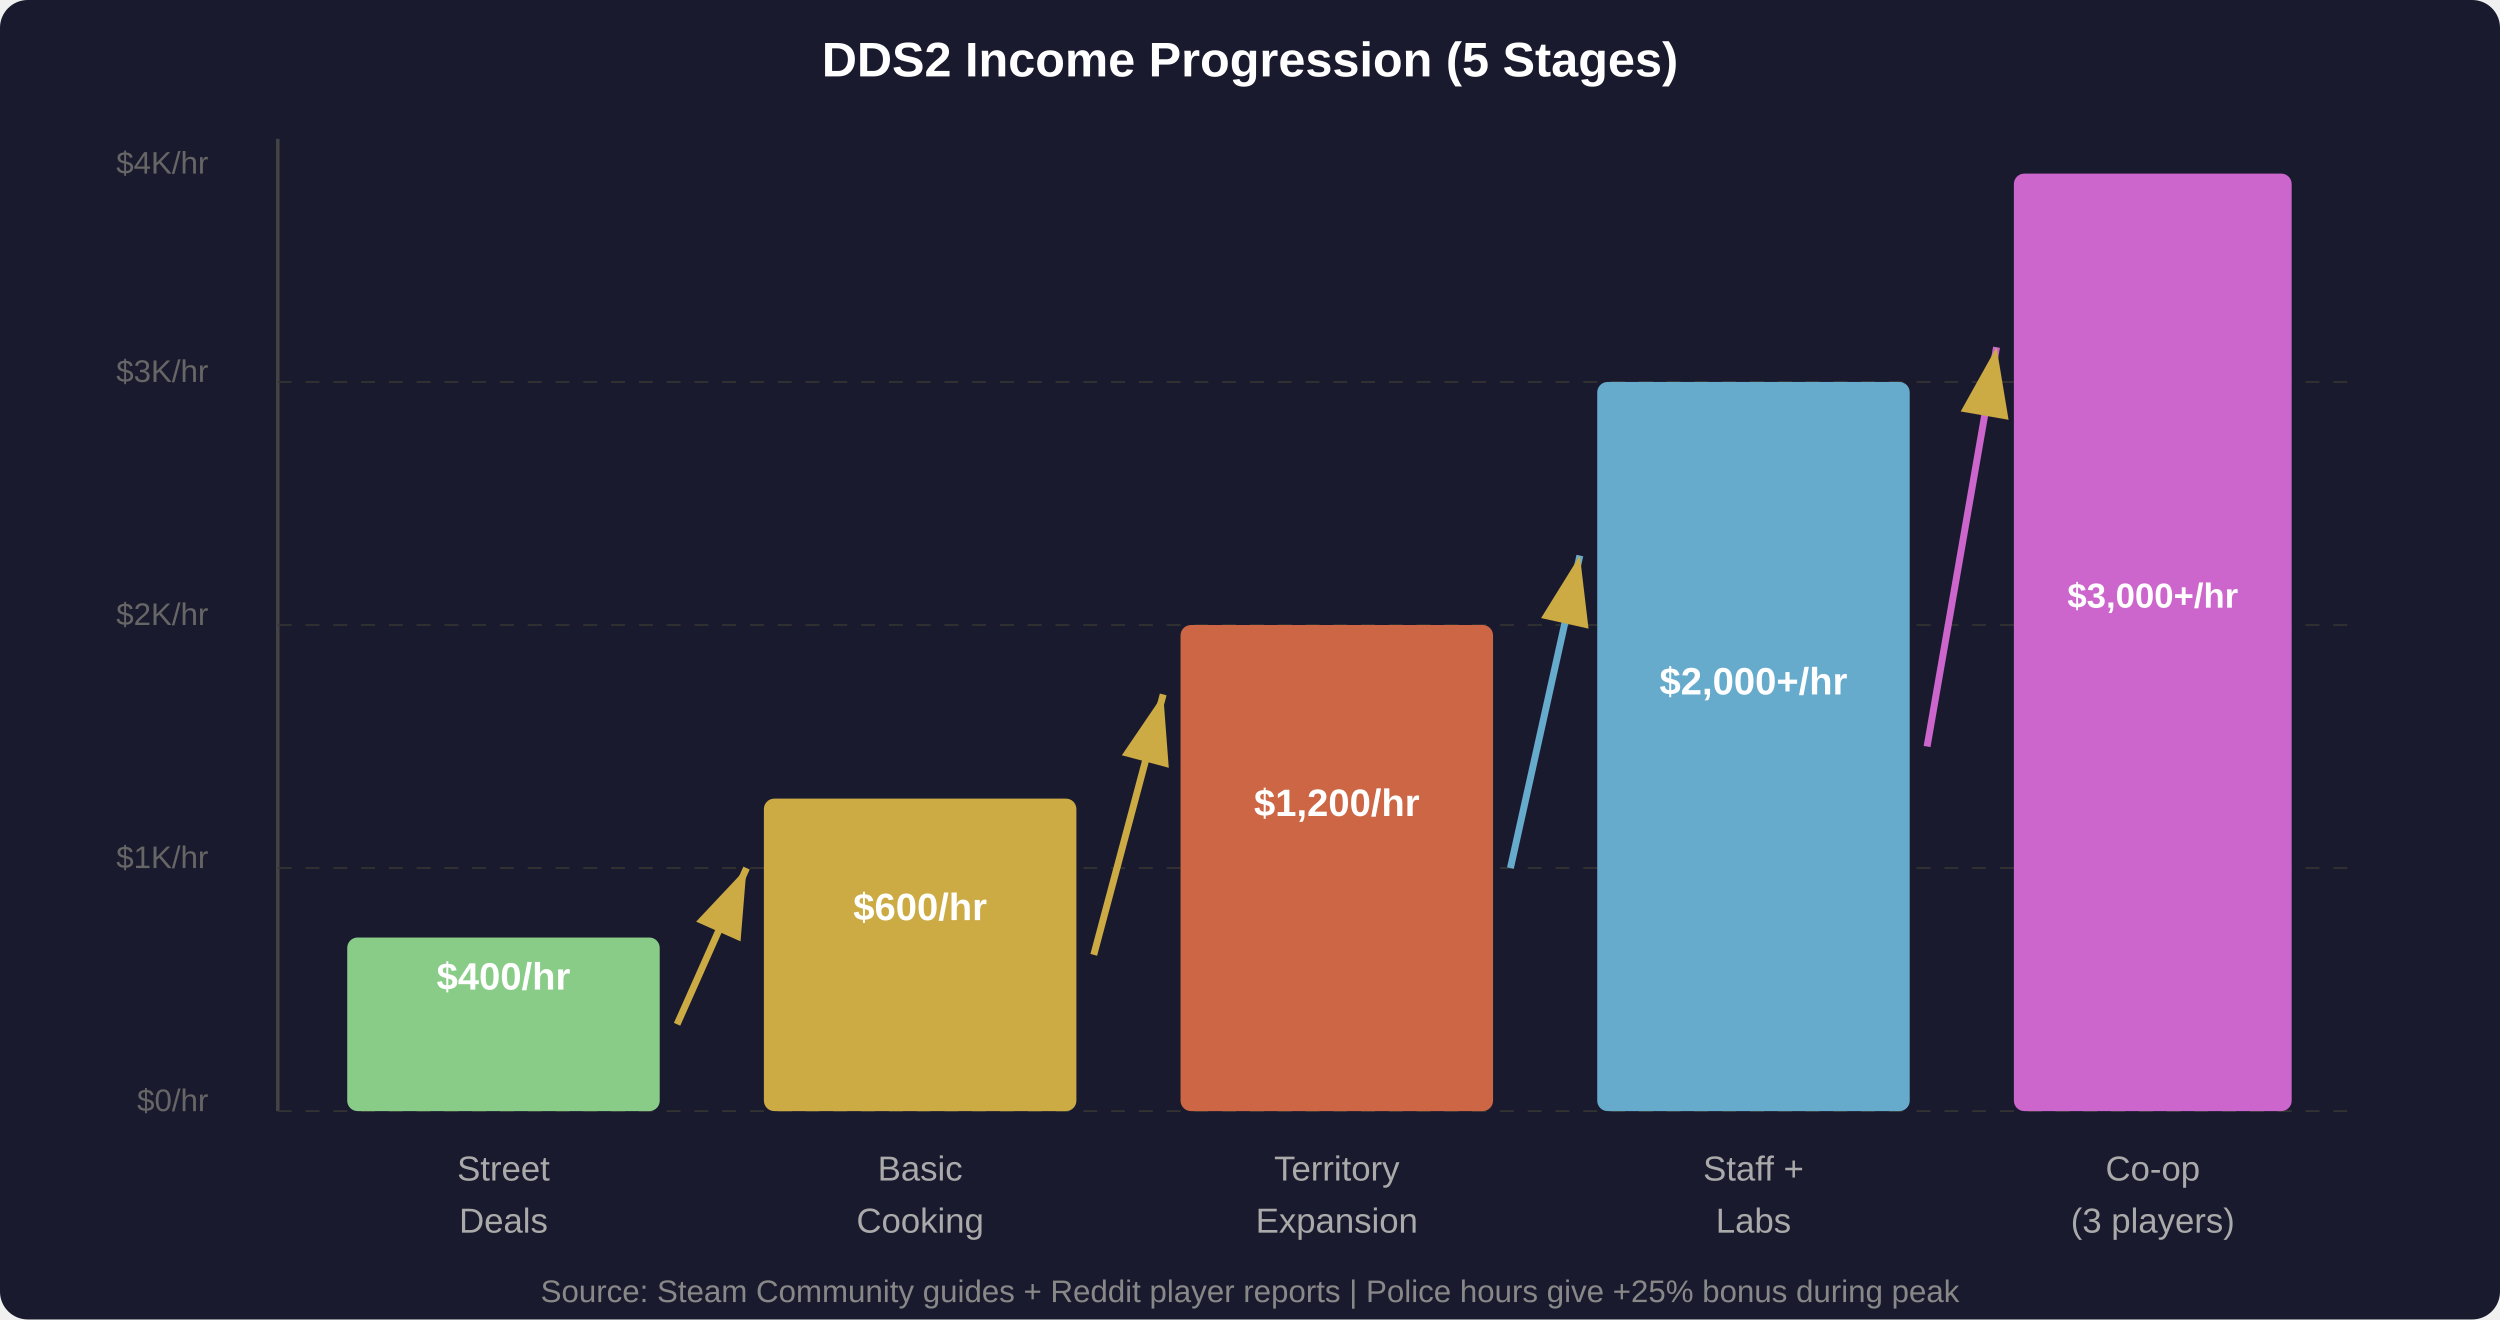
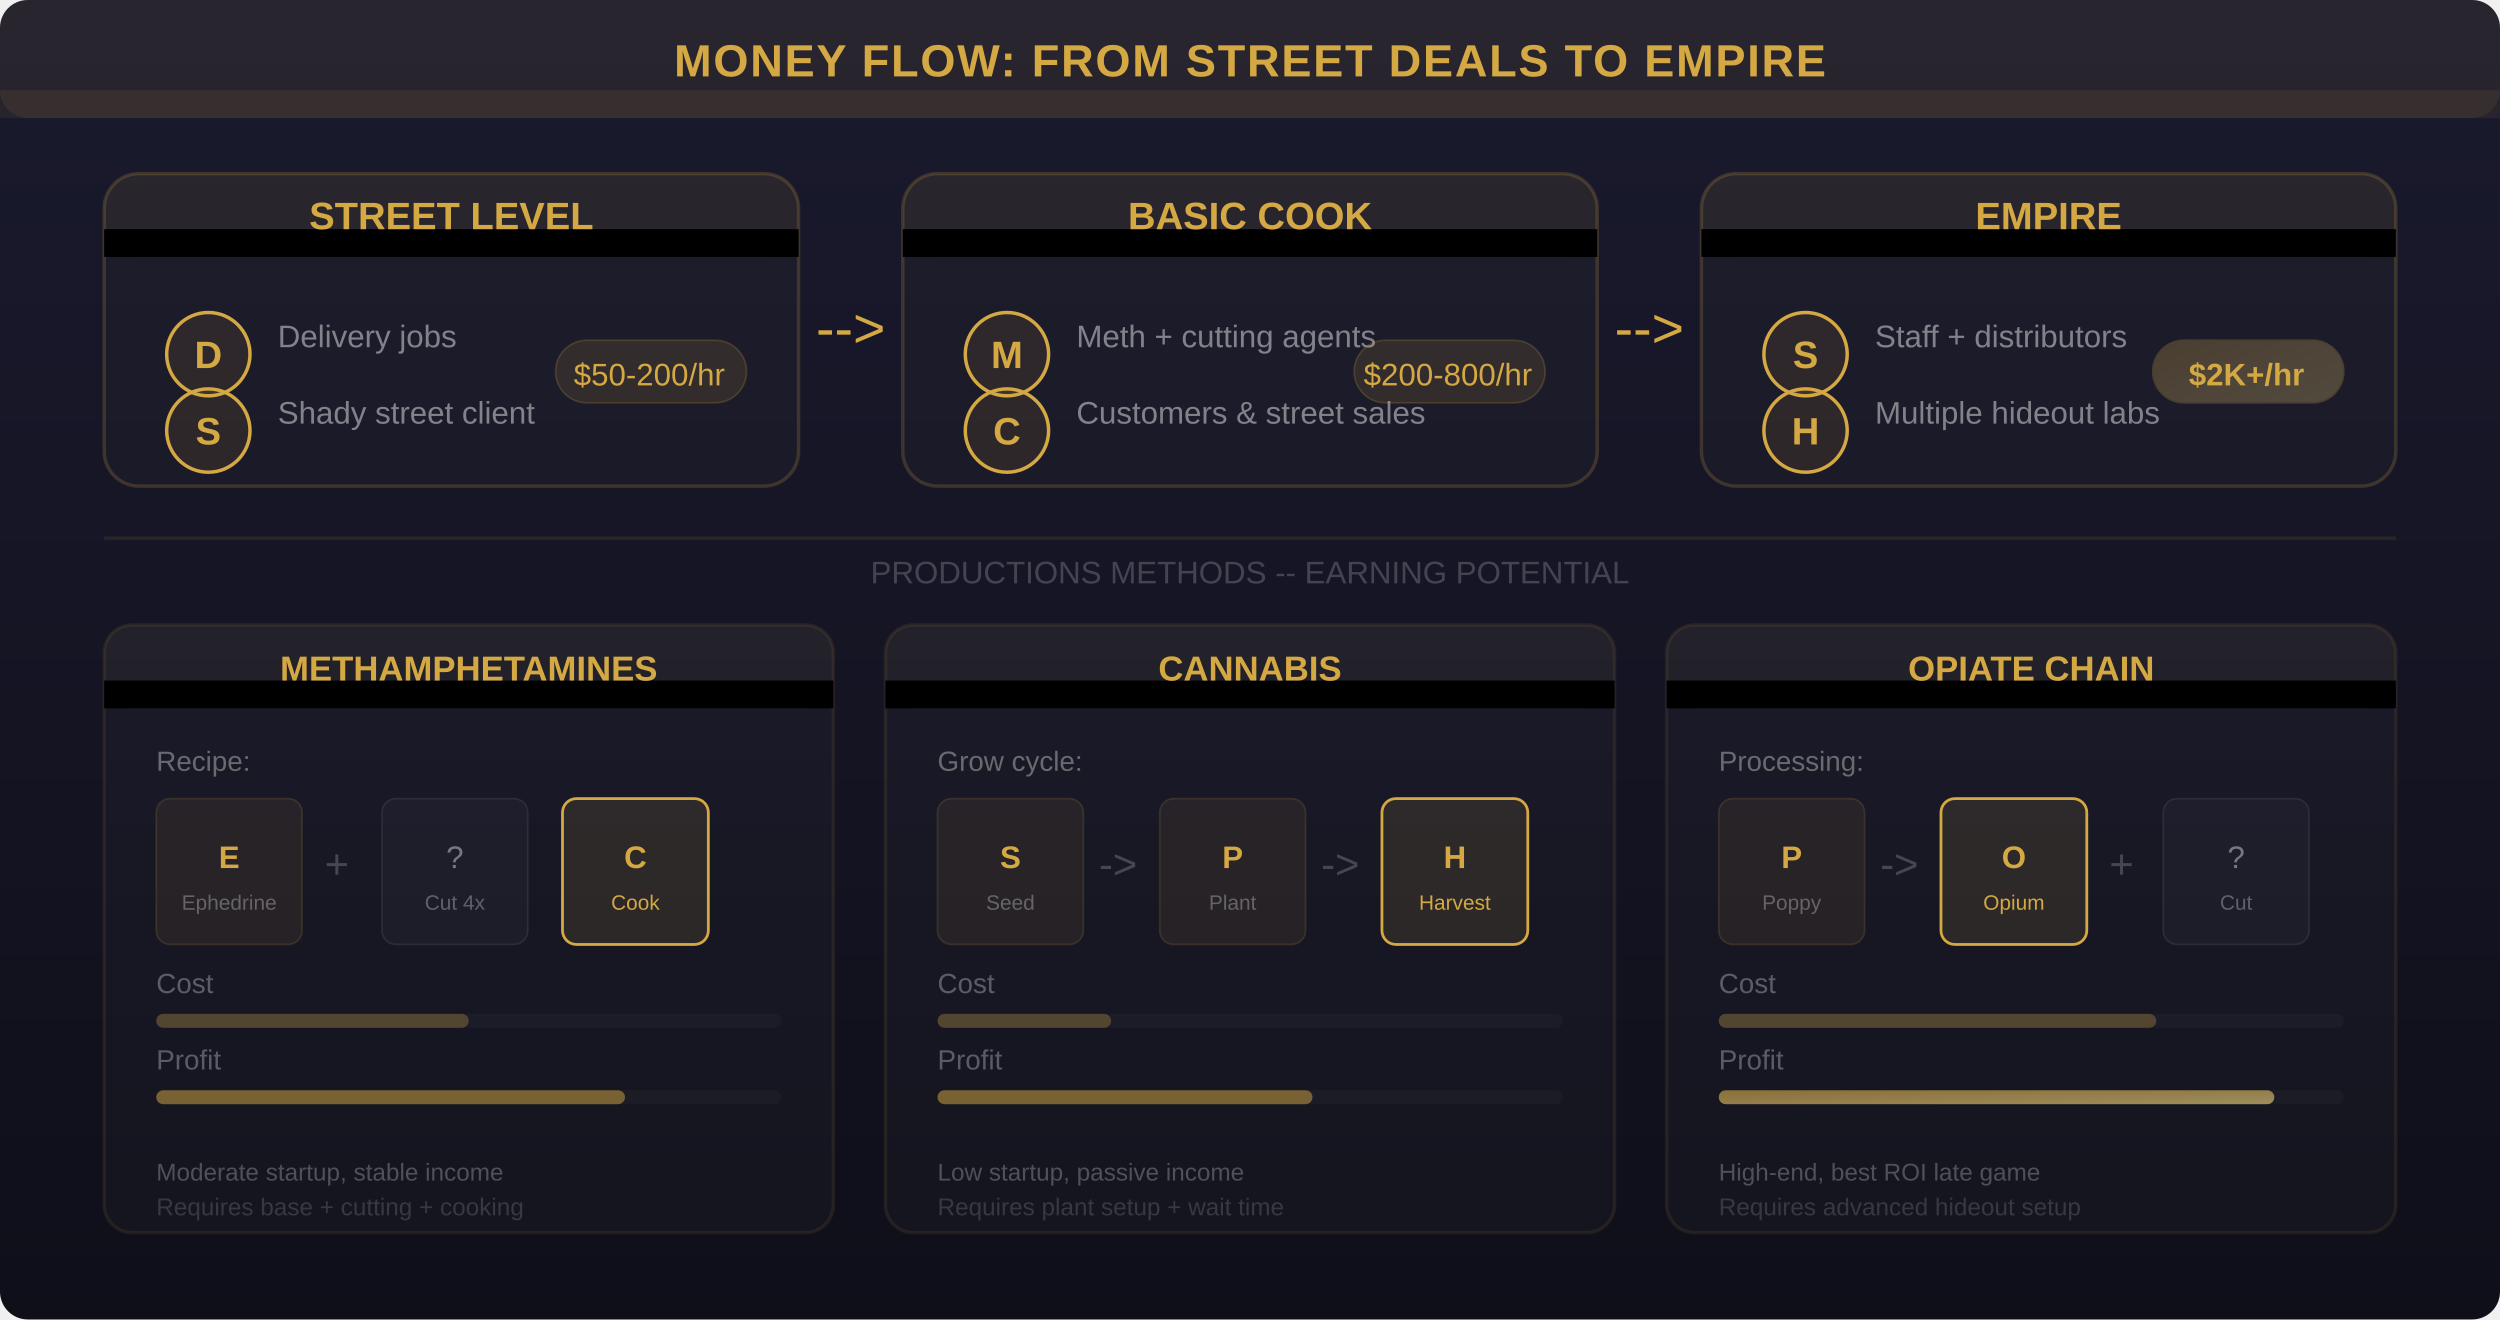
<svg xmlns="http://www.w3.org/2000/svg" viewBox="0 0 720 380" width="720" height="380">
  <defs>
-     <marker id="arrowG" markerWidth="10" markerHeight="7" refX="10" refY="3.5" orient="auto">
-       <polygon points="0 0, 10 3.5, 0 7" fill="#44cc88" />
-     </marker>
-     <marker id="arrowY" markerWidth="10" markerHeight="7" refX="10" refY="3.5" orient="auto">
-       <polygon points="0 0, 10 3.5, 0 7" fill="#ccaa44" />
-     </marker>
+     <linearGradient id="bg" x1="0" y1="0" x2="0" y2="1">
+       <stop offset="0%" stop-color="#1a1a2e" />
+       <stop offset="100%" stop-color="#0f0f1a" />
+     </linearGradient>
+     <linearGradient id="g1" x1="0" y1="0" x2="1" y2="1">
+       <stop offset="0%" stop-color="#d4a843" />
+       <stop offset="100%" stop-color="#f5d980" />
+     </linearGradient>
  </defs>
-   <rect width="720" height="380" fill="#1a1a2e" rx="8" />
-   <text x="360" y="22" text-anchor="middle" fill="#ffffff" font-family="Arial, sans-serif" font-size="14" font-weight="bold">DDS2 Income Progression (5 Stages)</text>
-   <line x1="80" y1="40" x2="80" y2="320" stroke="#444444" stroke-width="1" />
-   <text x="60" y="320" text-anchor="end" fill="#666666" font-family="Arial, sans-serif" font-size="9">$0/hr</text>
-   <text x="60" y="250" text-anchor="end" fill="#666666" font-family="Arial, sans-serif" font-size="9">$1K/hr</text>
-   <text x="60" y="180" text-anchor="end" fill="#666666" font-family="Arial, sans-serif" font-size="9">$2K/hr</text>
-   <text x="60" y="110" text-anchor="end" fill="#666666" font-family="Arial, sans-serif" font-size="9">$3K/hr</text>
-   <text x="60" y="50" text-anchor="end" fill="#666666" font-family="Arial, sans-serif" font-size="9">$4K/hr</text>
-   <line x1="80" y1="320" x2="680" y2="320" stroke="#333333" stroke-width="0.5" stroke-dasharray="4,4" />
-   <line x1="80" y1="250" x2="680" y2="250" stroke="#333333" stroke-width="0.5" stroke-dasharray="4,4" />
-   <line x1="80" y1="180" x2="680" y2="180" stroke="#333333" stroke-width="0.5" stroke-dasharray="4,4" />
-   <line x1="80" y1="110" x2="680" y2="110" stroke="#333333" stroke-width="0.5" stroke-dasharray="4,4" />
-   <rect x="100" y="270" width="90" height="50" rx="3" fill="#88cc88" />
-   <text x="145" y="285" text-anchor="middle" fill="#ffffff" font-family="Arial, sans-serif" font-size="11" font-weight="bold">$400/hr</text>
-   <text x="145" y="340" text-anchor="middle" fill="#aaaaaa" font-family="Arial, sans-serif" font-size="10">Street</text>
-   <text x="145" y="355" text-anchor="middle" fill="#aaaaaa" font-family="Arial, sans-serif" font-size="10">Deals</text>
-   <line x1="195" y1="295" x2="215" y2="250" stroke="#ccaa44" stroke-width="2" marker-end="url(#arrowY)" />
-   <rect x="220" y="230" width="90" height="90" rx="3" fill="#ccaa44" />
-   <text x="265" y="265" text-anchor="middle" fill="#ffffff" font-family="Arial, sans-serif" font-size="11" font-weight="bold">$600/hr</text>
-   <text x="265" y="340" text-anchor="middle" fill="#aaaaaa" font-family="Arial, sans-serif" font-size="10">Basic</text>
-   <text x="265" y="355" text-anchor="middle" fill="#aaaaaa" font-family="Arial, sans-serif" font-size="10">Cooking</text>
-   <line x1="315" y1="275" x2="335" y2="200" stroke="#ccaa44" stroke-width="2" marker-end="url(#arrowY)" />
-   <rect x="340" y="180" width="90" height="140" rx="3" fill="#cc6644" />
-   <text x="385" y="235" text-anchor="middle" fill="#ffffff" font-family="Arial, sans-serif" font-size="11" font-weight="bold">$1,200/hr</text>
-   <text x="385" y="340" text-anchor="middle" fill="#aaaaaa" font-family="Arial, sans-serif" font-size="10">Territory</text>
-   <text x="385" y="355" text-anchor="middle" fill="#aaaaaa" font-family="Arial, sans-serif" font-size="10">Expansion</text>
-   <line x1="435" y1="250" x2="455" y2="160" stroke="#66aacc" stroke-width="2" marker-end="url(#arrowY)" />
-   <rect x="460" y="110" width="90" height="210" rx="3" fill="#66aacc" />
-   <text x="505" y="200" text-anchor="middle" fill="#ffffff" font-family="Arial, sans-serif" font-size="11" font-weight="bold">$2,000+/hr</text>
-   <text x="505" y="340" text-anchor="middle" fill="#aaaaaa" font-family="Arial, sans-serif" font-size="10">Staff +</text>
-   <text x="505" y="355" text-anchor="middle" fill="#aaaaaa" font-family="Arial, sans-serif" font-size="10">Labs</text>
-   <line x1="555" y1="215" x2="575" y2="100" stroke="#cc66cc" stroke-width="2" marker-end="url(#arrowY)" />
-   <rect x="580" y="50" width="80" height="270" rx="3" fill="#cc66cc" />
-   <text x="620" y="175" text-anchor="middle" fill="#ffffff" font-family="Arial, sans-serif" font-size="10" font-weight="bold">$3,000+/hr</text>
-   <text x="620" y="340" text-anchor="middle" fill="#aaaaaa" font-family="Arial, sans-serif" font-size="10">Co-op</text>
-   <text x="620" y="355" text-anchor="middle" fill="#aaaaaa" font-family="Arial, sans-serif" font-size="10">(3 players)</text>
-   <text x="360" y="375" text-anchor="middle" fill="#888888" font-family="Arial, sans-serif" font-size="9">Source: Steam Community guides + Reddit player reports | Police hours give +25% bonus during peak</text>
+   <rect width="720" height="380" fill="url(#bg)" rx="8" />
+   <rect x="0" y="0" width="720" height="34" fill="rgba(212,168,67,0.08)" rx="8" />
+   <rect x="0" y="26" width="720" height="8" fill="rgba(212,168,67,0.08)" />
+   <text x="360" y="22" text-anchor="middle" fill="#d4a843" font-family="'Segoe UI',Arial,sans-serif" font-size="13" font-weight="bold" letter-spacing="0.5">MONEY FLOW: FROM STREET DEALS TO EMPIRE</text>
+   <rect x="30" y="50" width="200" height="90" rx="10" fill="rgba(212,168,67,0.03)" stroke="rgba(212,168,67,0.2)" stroke-width="1" />
+   <rect x="30" y="50" width="200" height="24" rx="10" fill="rgba(212,168,67,0.07)" />
+   <rect x="30" y="66" width="200" height="8" />
+   <text x="130" y="66" text-anchor="middle" fill="#d4a843" font-family="Arial,sans-serif" font-size="11" font-weight="bold">STREET LEVEL</text>
+   <circle cx="60" cy="102" r="12" fill="rgba(212,168,67,0.1)" stroke="#d4a843" stroke-width="1" />
+   <text x="60" y="106" text-anchor="middle" fill="#d4a843" font-family="Arial,sans-serif" font-size="11" font-weight="bold">D</text>
+   <text x="80" y="100" fill="rgba(255,255,255,0.45)" font-family="Arial,sans-serif" font-size="9">Delivery jobs</text>
+   <circle cx="60" cy="124" r="12" fill="rgba(212,168,67,0.1)" stroke="#d4a843" stroke-width="1" />
+   <text x="60" y="128" text-anchor="middle" fill="#d4a843" font-family="Arial,sans-serif" font-size="11" font-weight="bold">S</text>
+   <text x="80" y="122" fill="rgba(255,255,255,0.45)" font-family="Arial,sans-serif" font-size="9">Shady street client</text>
+   <rect x="160" y="98" width="55" height="18" rx="9" fill="rgba(212,168,67,0.12)" stroke="rgba(212,168,67,0.2)" stroke-width="0.5" />
+   <text x="187" y="111" text-anchor="middle" fill="#d4a843" font-family="Arial,sans-serif" font-size="9">$50-200/hr</text>
+   <text x="245" y="100" text-anchor="middle" fill="#d4a843" font-family="Arial,sans-serif" font-size="16">--&gt;</text>
+   <rect x="260" y="50" width="200" height="90" rx="10" fill="rgba(212,168,67,0.03)" stroke="rgba(212,168,67,0.2)" stroke-width="1" />
+   <rect x="260" y="50" width="200" height="24" rx="10" fill="rgba(212,168,67,0.07)" />
+   <rect x="260" y="66" width="200" height="8" />
+   <text x="360" y="66" text-anchor="middle" fill="#d4a843" font-family="Arial,sans-serif" font-size="11" font-weight="bold">BASIC COOK</text>
+   <circle cx="290" cy="102" r="12" fill="rgba(212,168,67,0.1)" stroke="#d4a843" stroke-width="1" />
+   <text x="290" y="106" text-anchor="middle" fill="#d4a843" font-family="Arial,sans-serif" font-size="11" font-weight="bold">M</text>
+   <text x="310" y="100" fill="rgba(255,255,255,0.45)" font-family="Arial,sans-serif" font-size="9">Meth + cutting agents</text>
+   <circle cx="290" cy="124" r="12" fill="rgba(212,168,67,0.1)" stroke="#d4a843" stroke-width="1" />
+   <text x="290" y="128" text-anchor="middle" fill="#d4a843" font-family="Arial,sans-serif" font-size="11" font-weight="bold">C</text>
+   <text x="310" y="122" fill="rgba(255,255,255,0.45)" font-family="Arial,sans-serif" font-size="9">Customers &amp; street sales</text>
+   <rect x="390" y="98" width="55" height="18" rx="9" fill="rgba(212,168,67,0.12)" stroke="rgba(212,168,67,0.2)" stroke-width="0.5" />
+   <text x="417" y="111" text-anchor="middle" fill="#d4a843" font-family="Arial,sans-serif" font-size="9">$200-800/hr</text>
+   <text x="475" y="100" text-anchor="middle" fill="#d4a843" font-family="Arial,sans-serif" font-size="16">--&gt;</text>
+   <rect x="490" y="50" width="200" height="90" rx="10" fill="rgba(212,168,67,0.03)" stroke="rgba(212,168,67,0.2)" stroke-width="1" />
+   <rect x="490" y="50" width="200" height="24" rx="10" fill="rgba(212,168,67,0.07)" />
+   <rect x="490" y="66" width="200" height="8" />
+   <text x="590" y="66" text-anchor="middle" fill="#d4a843" font-family="Arial,sans-serif" font-size="11" font-weight="bold">EMPIRE</text>
+   <circle cx="520" cy="102" r="12" fill="rgba(212,168,67,0.1)" stroke="#d4a843" stroke-width="1" />
+   <text x="520" y="106" text-anchor="middle" fill="#d4a843" font-family="Arial,sans-serif" font-size="11" font-weight="bold">S</text>
+   <text x="540" y="100" fill="rgba(255,255,255,0.45)" font-family="Arial,sans-serif" font-size="9">Staff + distributors</text>
+   <circle cx="520" cy="124" r="12" fill="rgba(212,168,67,0.1)" stroke="#d4a843" stroke-width="1" />
+   <text x="520" y="128" text-anchor="middle" fill="#d4a843" font-family="Arial,sans-serif" font-size="11" font-weight="bold">H</text>
+   <text x="540" y="122" fill="rgba(255,255,255,0.45)" font-family="Arial,sans-serif" font-size="9">Multiple hideout labs</text>
+   <rect x="620" y="98" width="55" height="18" rx="9" fill="url(#g1)" opacity="0.25" stroke="#d4a843" stroke-width="0.5" />
+   <text x="647" y="111" text-anchor="middle" fill="#d4a843" font-family="Arial,sans-serif" font-size="9" font-weight="bold">$2K+/hr</text>
+   <line x1="30" y1="155" x2="690" y2="155" stroke="rgba(212,168,67,0.1)" stroke-width="1" />
+   <text x="360" y="168" text-anchor="middle" fill="rgba(255,255,255,0.2)" font-family="Arial,sans-serif" font-size="9">PRODUCTIONS METHODS -- EARNING POTENTIAL</text>
+   <rect x="30" y="180" width="210" height="175" rx="8" fill="rgba(255,255,255,0.02)" stroke="rgba(212,168,67,0.1)" stroke-width="1" />
+   <rect x="30" y="180" width="210" height="24" rx="8" fill="rgba(212,168,67,0.05)" />
+   <rect x="30" y="196" width="210" height="8" />
+   <text x="135" y="196" text-anchor="middle" fill="#d4a843" font-family="Arial,sans-serif" font-size="10" font-weight="bold">METHAMPHETAMINES</text>
+   <text x="45" y="222" fill="rgba(255,255,255,0.35)" font-family="Arial,sans-serif" font-size="8">Recipe:</text>
+   <rect x="45" y="230" width="42" height="42" rx="4" fill="rgba(212,168,67,0.08)" stroke="rgba(212,168,67,0.15)" stroke-width="0.5" />
+   <text x="66" y="250" text-anchor="middle" fill="#d4a843" font-family="Arial,sans-serif" font-size="9" font-weight="bold">E</text>
+   <text x="66" y="262" text-anchor="middle" fill="rgba(255,255,255,0.3)" font-family="Arial,sans-serif" font-size="6">Ephedrine</text>
+   <text x="97" y="253" text-anchor="middle" fill="rgba(255,255,255,0.2)" font-family="Arial,sans-serif" font-size="12">+</text>
+   <rect x="110" y="230" width="42" height="42" rx="4" fill="rgba(255,255,255,0.03)" stroke="rgba(255,255,255,0.08)" stroke-width="0.5" />
+   <text x="131" y="250" text-anchor="middle" fill="rgba(255,255,255,0.4)" font-family="Arial,sans-serif" font-size="9">?</text>
+   <text x="131" y="262" text-anchor="middle" fill="rgba(255,255,255,0.3)" font-family="Arial,sans-serif" font-size="6">Cut 4x</text>
+   <rect x="162" y="230" width="42" height="42" rx="4" fill="rgba(212,168,67,0.12)" stroke="#d4a843" stroke-width="0.8" />
+   <text x="183" y="250" text-anchor="middle" fill="#d4a843" font-family="Arial,sans-serif" font-size="9" font-weight="bold">C</text>
+   <text x="183" y="262" text-anchor="middle" fill="#d4a843" font-family="Arial,sans-serif" font-size="6">Cook</text>
+   <text x="45" y="286" fill="rgba(255,255,255,0.3)" font-family="Arial,sans-serif" font-size="8">Cost</text>
+   <rect x="45" y="292" width="180" height="4" rx="2" fill="rgba(255,255,255,0.03)" />
+   <rect x="45" y="292" width="90" height="4" rx="2" fill="rgba(212,168,67,0.3)" />
+   <text x="45" y="308" fill="rgba(255,255,255,0.3)" font-family="Arial,sans-serif" font-size="8">Profit</text>
+   <rect x="45" y="314" width="180" height="4" rx="2" fill="rgba(255,255,255,0.03)" />
+   <rect x="45" y="314" width="135" height="4" rx="2" fill="rgba(212,168,67,0.5)" />
+   <text x="45" y="340" fill="rgba(255,255,255,0.25)" font-family="Arial,sans-serif" font-size="7">Moderate startup, stable income</text>
+   <text x="45" y="350" fill="rgba(255,255,255,0.15)" font-family="Arial,sans-serif" font-size="7">Requires base + cutting + cooking</text>
+   <rect x="255" y="180" width="210" height="175" rx="8" fill="rgba(255,255,255,0.02)" stroke="rgba(212,168,67,0.1)" stroke-width="1" />
+   <rect x="255" y="180" width="210" height="24" rx="8" fill="rgba(212,168,67,0.05)" />
+   <rect x="255" y="196" width="210" height="8" />
+   <text x="360" y="196" text-anchor="middle" fill="#d4a843" font-family="Arial,sans-serif" font-size="10" font-weight="bold">CANNABIS</text>
+   <text x="270" y="222" fill="rgba(255,255,255,0.35)" font-family="Arial,sans-serif" font-size="8">Grow cycle:</text>
+   <rect x="270" y="230" width="42" height="42" rx="4" fill="rgba(212,168,67,0.08)" stroke="rgba(212,168,67,0.15)" stroke-width="0.5" />
+   <text x="291" y="250" text-anchor="middle" fill="#d4a843" font-family="Arial,sans-serif" font-size="9" font-weight="bold">S</text>
+   <text x="291" y="262" text-anchor="middle" fill="rgba(255,255,255,0.3)" font-family="Arial,sans-serif" font-size="6">Seed</text>
+   <text x="322" y="253" text-anchor="middle" fill="rgba(255,255,255,0.2)" font-family="Arial,sans-serif" font-size="12">-&gt;</text>
+   <rect x="334" y="230" width="42" height="42" rx="4" fill="rgba(212,168,67,0.08)" stroke="rgba(212,168,67,0.15)" stroke-width="0.5" />
+   <text x="355" y="250" text-anchor="middle" fill="#d4a843" font-family="Arial,sans-serif" font-size="9" font-weight="bold">P</text>
+   <text x="355" y="262" text-anchor="middle" fill="rgba(255,255,255,0.3)" font-family="Arial,sans-serif" font-size="6">Plant</text>
+   <text x="386" y="253" text-anchor="middle" fill="rgba(255,255,255,0.2)" font-family="Arial,sans-serif" font-size="12">-&gt;</text>
+   <rect x="398" y="230" width="42" height="42" rx="4" fill="rgba(212,168,67,0.12)" stroke="#d4a843" stroke-width="0.8" />
+   <text x="419" y="250" text-anchor="middle" fill="#d4a843" font-family="Arial,sans-serif" font-size="9" font-weight="bold">H</text>
+   <text x="419" y="262" text-anchor="middle" fill="#d4a843" font-family="Arial,sans-serif" font-size="6">Harvest</text>
+   <text x="270" y="286" fill="rgba(255,255,255,0.3)" font-family="Arial,sans-serif" font-size="8">Cost</text>
+   <rect x="270" y="292" width="180" height="4" rx="2" fill="rgba(255,255,255,0.03)" />
+   <rect x="270" y="292" width="50" height="4" rx="2" fill="rgba(212,168,67,0.3)" />
+   <text x="270" y="308" fill="rgba(255,255,255,0.3)" font-family="Arial,sans-serif" font-size="8">Profit</text>
+   <rect x="270" y="314" width="180" height="4" rx="2" fill="rgba(255,255,255,0.03)" />
+   <rect x="270" y="314" width="108" height="4" rx="2" fill="rgba(212,168,67,0.5)" />
+   <text x="270" y="340" fill="rgba(255,255,255,0.25)" font-family="Arial,sans-serif" font-size="7">Low startup, passive income</text>
+   <text x="270" y="350" fill="rgba(255,255,255,0.15)" font-family="Arial,sans-serif" font-size="7">Requires plant setup + wait time</text>
+   <rect x="480" y="180" width="210" height="175" rx="8" fill="rgba(255,255,255,0.02)" stroke="rgba(212,168,67,0.1)" stroke-width="1" />
+   <rect x="480" y="180" width="210" height="24" rx="8" fill="rgba(212,168,67,0.05)" />
+   <rect x="480" y="196" width="210" height="8" />
+   <text x="585" y="196" text-anchor="middle" fill="#d4a843" font-family="Arial,sans-serif" font-size="10" font-weight="bold">OPIATE CHAIN</text>
+   <text x="495" y="222" fill="rgba(255,255,255,0.35)" font-family="Arial,sans-serif" font-size="8">Processing:</text>
+   <rect x="495" y="230" width="42" height="42" rx="4" fill="rgba(212,168,67,0.08)" stroke="rgba(212,168,67,0.15)" stroke-width="0.5" />
+   <text x="516" y="250" text-anchor="middle" fill="#d4a843" font-family="Arial,sans-serif" font-size="9" font-weight="bold">P</text>
+   <text x="516" y="262" text-anchor="middle" fill="rgba(255,255,255,0.3)" font-family="Arial,sans-serif" font-size="6">Poppy</text>
+   <text x="547" y="253" text-anchor="middle" fill="rgba(255,255,255,0.2)" font-family="Arial,sans-serif" font-size="12">-&gt;</text>
+   <rect x="559" y="230" width="42" height="42" rx="4" fill="rgba(212,168,67,0.12)" stroke="#d4a843" stroke-width="0.8" />
+   <text x="580" y="250" text-anchor="middle" fill="#d4a843" font-family="Arial,sans-serif" font-size="9" font-weight="bold">O</text>
+   <text x="580" y="262" text-anchor="middle" fill="#d4a843" font-family="Arial,sans-serif" font-size="6">Opium</text>
+   <text x="611" y="253" text-anchor="middle" fill="rgba(255,255,255,0.2)" font-family="Arial,sans-serif" font-size="12">+</text>
+   <rect x="623" y="230" width="42" height="42" rx="4" fill="rgba(255,255,255,0.03)" stroke="rgba(255,255,255,0.08)" stroke-width="0.5" />
+   <text x="644" y="250" text-anchor="middle" fill="rgba(255,255,255,0.4)" font-family="Arial,sans-serif" font-size="9">?</text>
+   <text x="644" y="262" text-anchor="middle" fill="rgba(255,255,255,0.3)" font-family="Arial,sans-serif" font-size="6">Cut</text>
+   <text x="495" y="286" fill="rgba(255,255,255,0.3)" font-family="Arial,sans-serif" font-size="8">Cost</text>
+   <rect x="495" y="292" width="180" height="4" rx="2" fill="rgba(255,255,255,0.03)" />
+   <rect x="495" y="292" width="126" height="4" rx="2" fill="rgba(212,168,67,0.3)" />
+   <text x="495" y="308" fill="rgba(255,255,255,0.3)" font-family="Arial,sans-serif" font-size="8">Profit</text>
+   <rect x="495" y="314" width="180" height="4" rx="2" fill="rgba(255,255,255,0.03)" />
+   <rect x="495" y="314" width="160" height="4" rx="2" fill="url(#g1)" opacity="0.6" />
+   <text x="495" y="340" fill="rgba(255,255,255,0.25)" font-family="Arial,sans-serif" font-size="7">High-end, best ROI late game</text>
+   <text x="495" y="350" fill="rgba(255,255,255,0.15)" font-family="Arial,sans-serif" font-size="7">Requires advanced hideout setup</text>
</svg>
